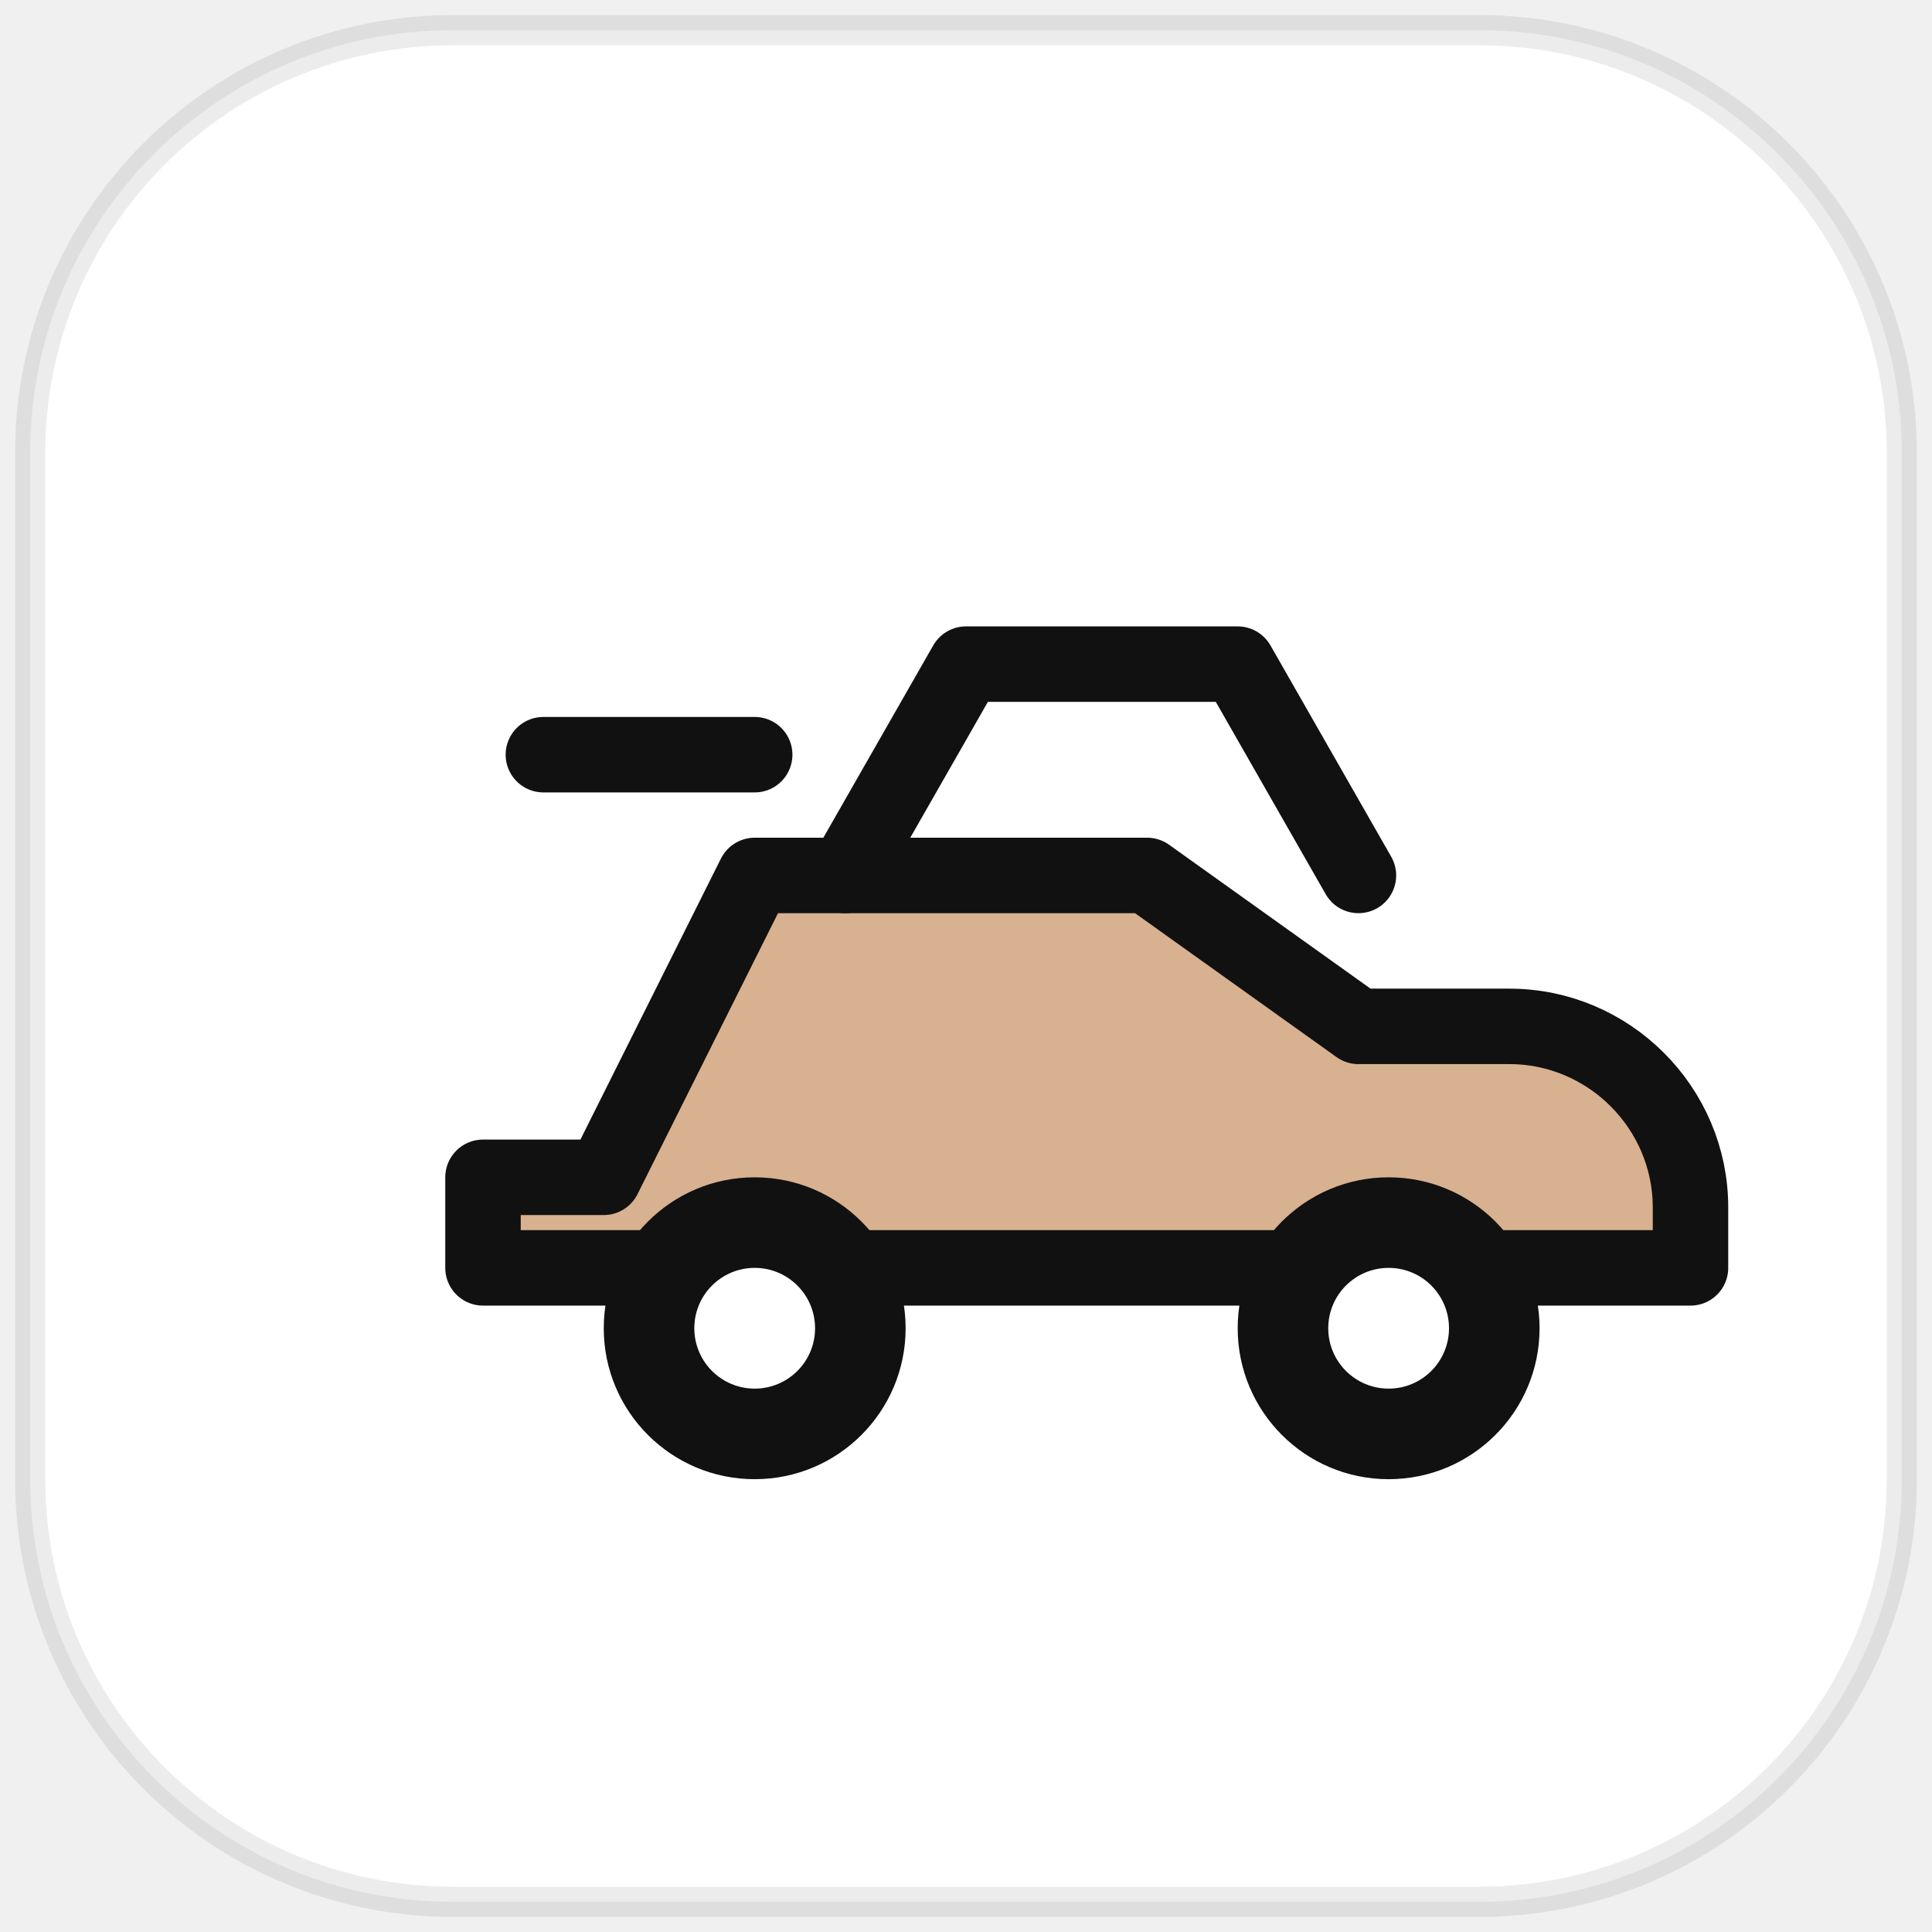
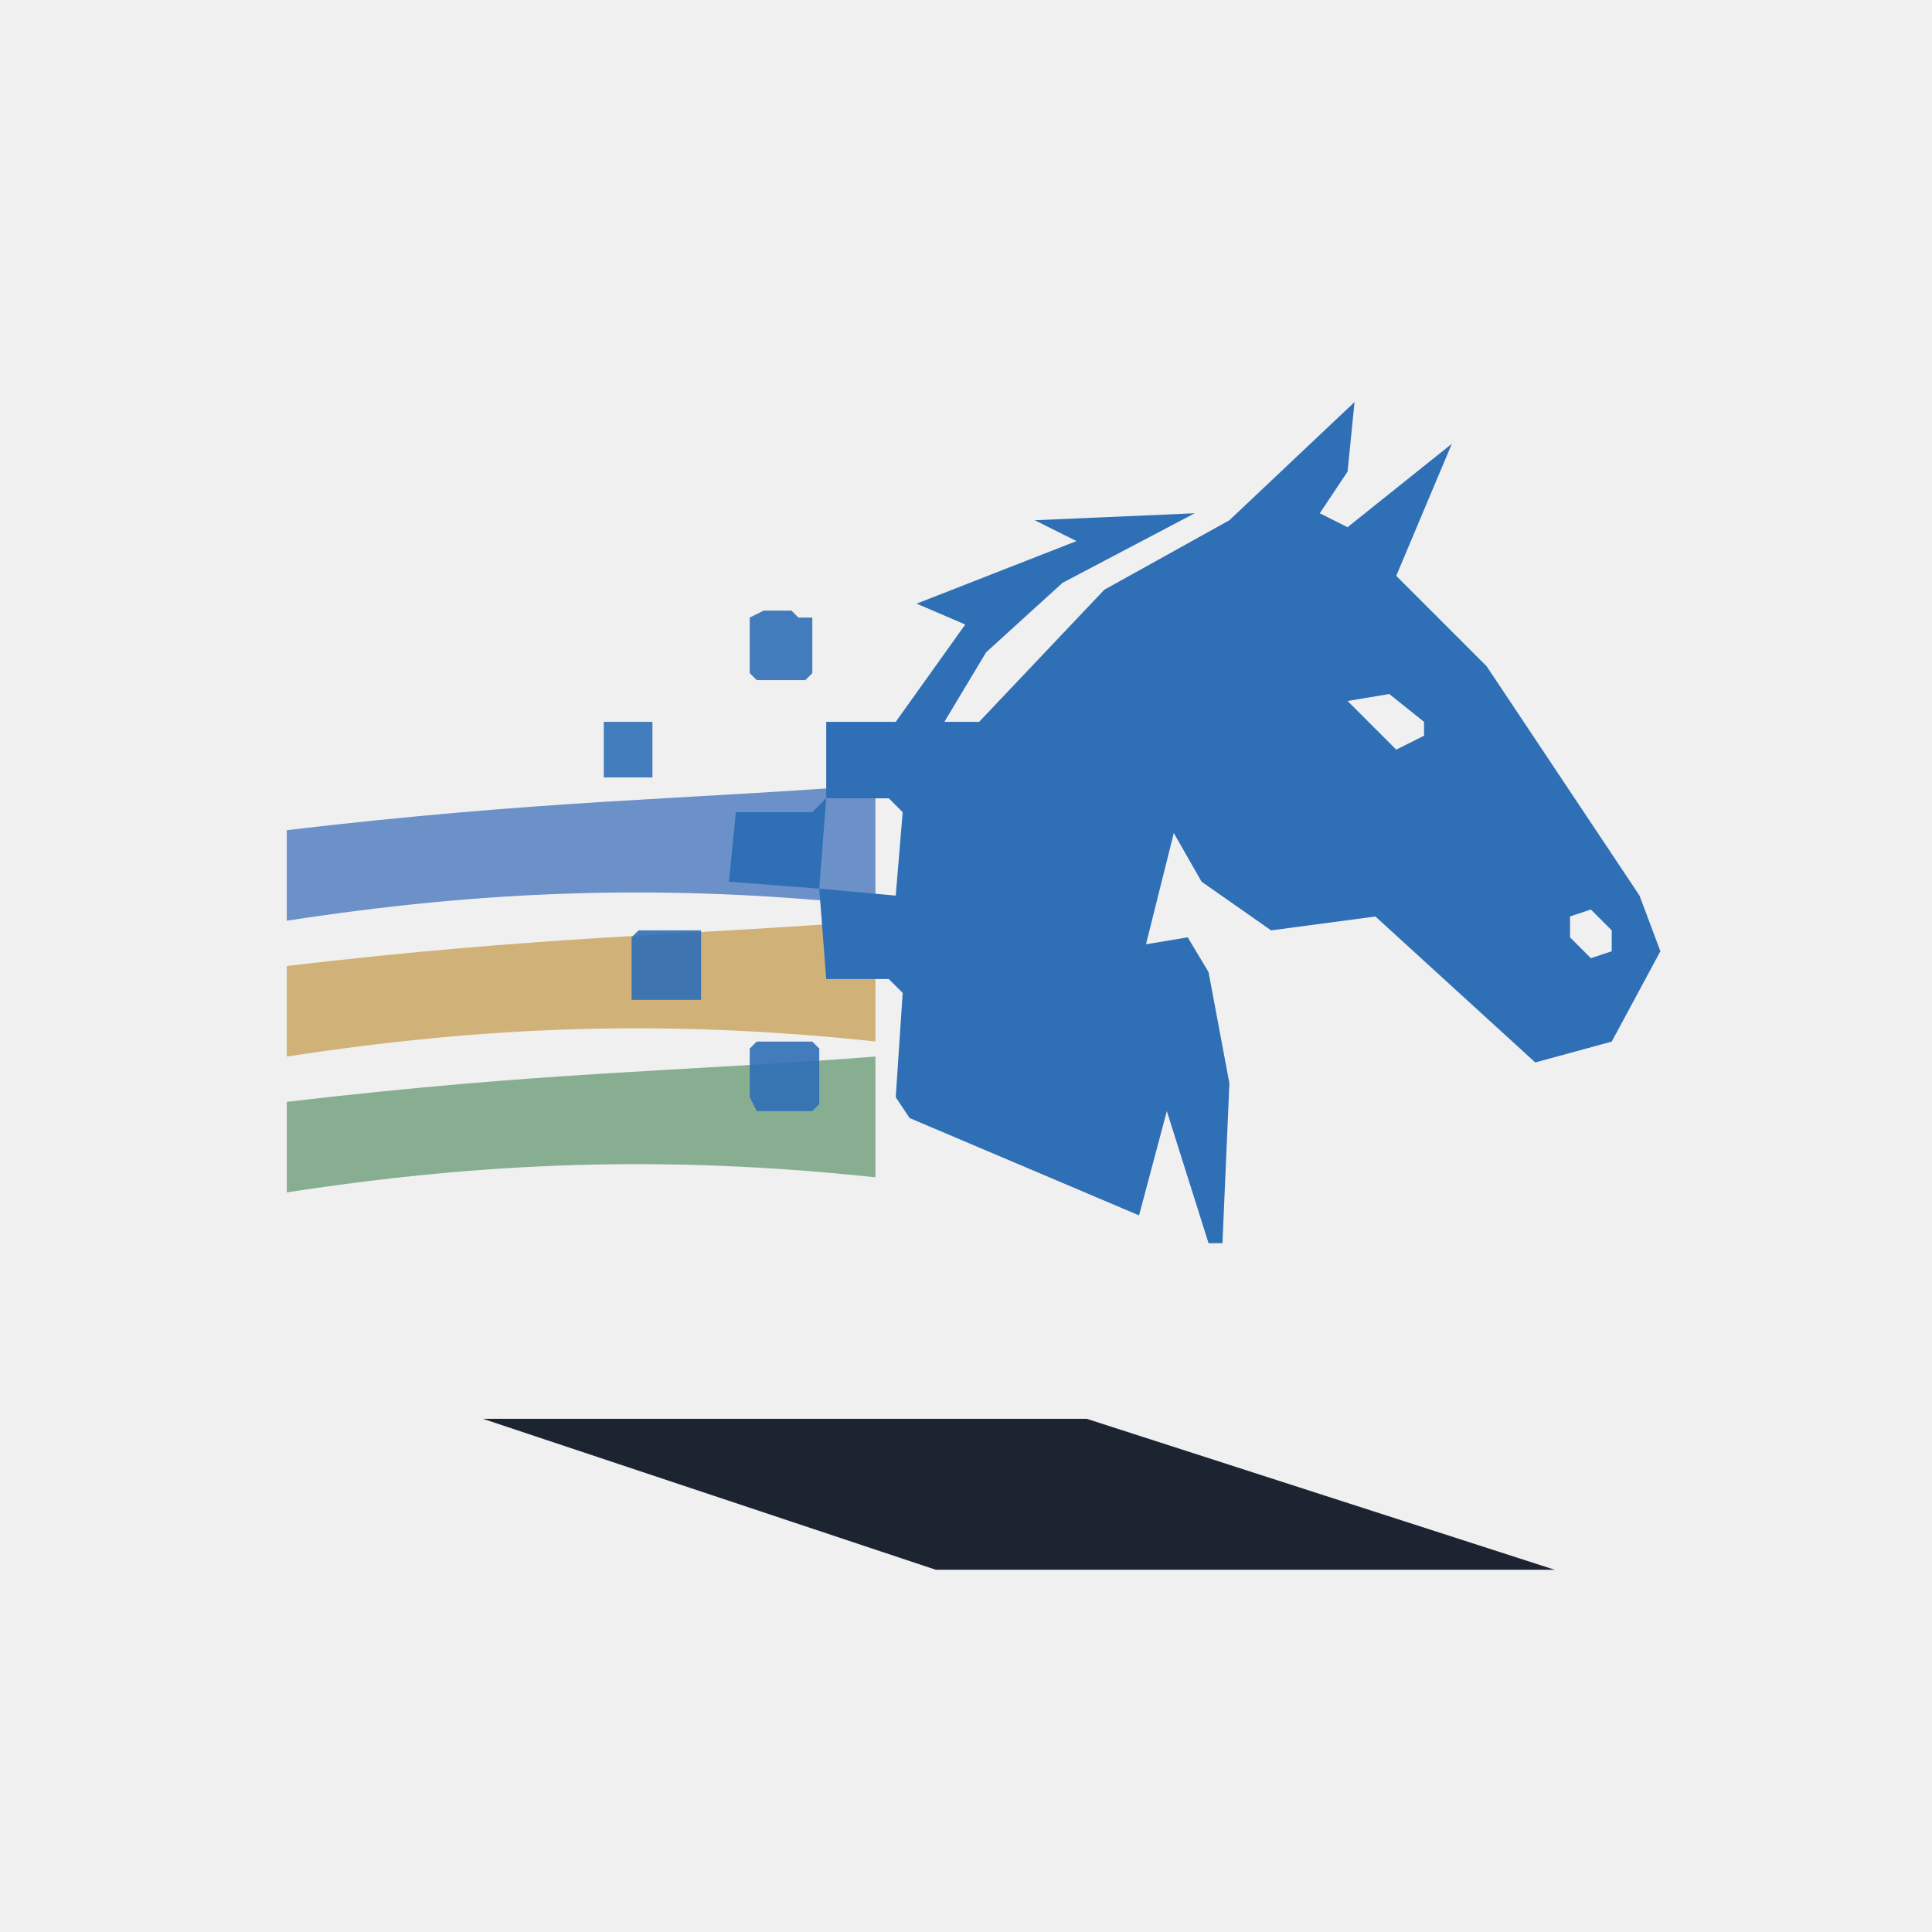
- <svg xmlns="http://www.w3.org/2000/svg" viewBox="0 0 64 64" fill="none">
-   <rect x="1" y="1" width="62" height="62" rx="14" fill="#fff" stroke="rgba(15,15,15,0.08)" />
-   <path d="M16 39h4l5-10h13l7 5h5c3.3 0 6 2.7 6 6v2H16v-3Z" fill="#d8b190" stroke="#111111" stroke-width="2.5" stroke-linejoin="round" />
-   <path d="M28 29l4-7h9l4 7" stroke="#111111" stroke-width="2.5" stroke-linecap="round" stroke-linejoin="round" />
-   <circle cx="25" cy="44" r="5" fill="#111111" />
-   <circle cx="46" cy="44" r="5" fill="#111111" />
-   <circle cx="25" cy="44" r="2" fill="#fff" />
-   <circle cx="46" cy="44" r="2" fill="#fff" />
-   <path d="M18 25h7" stroke="#111111" stroke-width="2.5" stroke-linecap="round" />
+ <svg xmlns="http://www.w3.org/2000/svg" width="256" height="256" viewBox="0 0 256 256" fill="none">
+   <path d="M38 110 C72 106, 90 106, 116 104 L 116 120 C88 117, 64 118, 38 122 Z" fill="#5D86C4" opacity="0.9" />
+   <path d="M38 128 C72 124, 90 124, 116 122 L 116 138 C88 135, 64 136, 38 140 Z" fill="#C8A15A" opacity="0.8" />
+   <path d="M38 146 C72 142, 90 142, 116 140 L 116 156 C88 153, 64 154, 38 158 Z" fill="#6E9E7B" opacity="0.8" />
+   <g transform="translate(52.37,32.09) scale(0.9211)" opacity="1.0">
+     <path d="M 138.0,23.0  L 120.0,40.0  L 102.0,50.0  L 84.0,69.0  L 79.0,69.0  L 85.0,59.0  L 96.0,49.0  L 115.0,39.0  L 92.0,40.0  L 98.0,43.0  L 75.0,52.0  L 82.0,55.0  L 72.0,69.0  L 62.0,69.0  L 62.0,80.0  L 60.0,82.0  L 49.0,82.0  L 48.0,92.0  L 61.0,93.0  L 62.0,106.0  L 71.0,106.0  L 73.0,108.0  L 72.0,123.0  L 74.0,126.0  L 107.0,140.0  L 111.0,125.0  L 117.0,144.0  L 119.0,144.0  L 120.0,121.0  L 117.0,105.0  L 114.0,100.0  L 108.0,101.0  L 112.0,85.0  L 116.0,92.0  L 126.0,99.0  L 141.0,97.0  L 164.0,118.0  L 175.0,115.0  L 182.0,102.0  L 179.0,94.0  L 157.0,61.0  L 144.0,48.0  L 152.0,29.0  L 137.0,41.0  L 133.0,39.0  L 137.0,33.0 Z M 169.0,97.0  L 172.0,96.0  L 175.0,99.0  L 175.0,102.0  L 172.0,103.0  L 169.0,100.0 Z M 62.0,80.0  L 71.0,80.0  L 73.0,82.0  L 72.0,94.0  L 61.0,93.0 Z M 137.0,66.0  L 143.0,65.0  L 148.0,69.0  L 148.0,71.0  L 144.0,73.0 Z" fill="#2F6FB6" fill-rule="evenodd" />
+     <path d="M 52.0,115.0  L 51.0,116.0  L 51.0,123.0  L 52.0,125.0  L 60.0,125.0  L 61.0,124.0  L 61.0,116.0  L 60.0,115.0 Z" fill="#2F6FB6" opacity="0.9" />
+     <path d="M 35.0,99.0  L 34.0,100.0  L 34.0,109.0  L 44.0,109.0  L 44.0,99.0 Z" fill="#2F6FB6" opacity="0.9" />
+     <path d="M 30.0,69.0  L 30.0,77.0  L 37.0,77.0  L 37.0,69.0 Z" fill="#2F6FB6" opacity="0.9" />
+     <path d="M 51.0,54.0  L 51.0,62.0  L 52.0,63.0  L 59.0,63.0  L 60.0,62.0  L 60.0,54.0  L 58.0,54.0  L 57.0,53.0  L 53.0,53.0 Z" fill="#2F6FB6" opacity="0.9" />
+   </g>
+   <path d="M64 188 L144 188 L206 208 L124 208 Z" fill="#1B2430" />
</svg>
